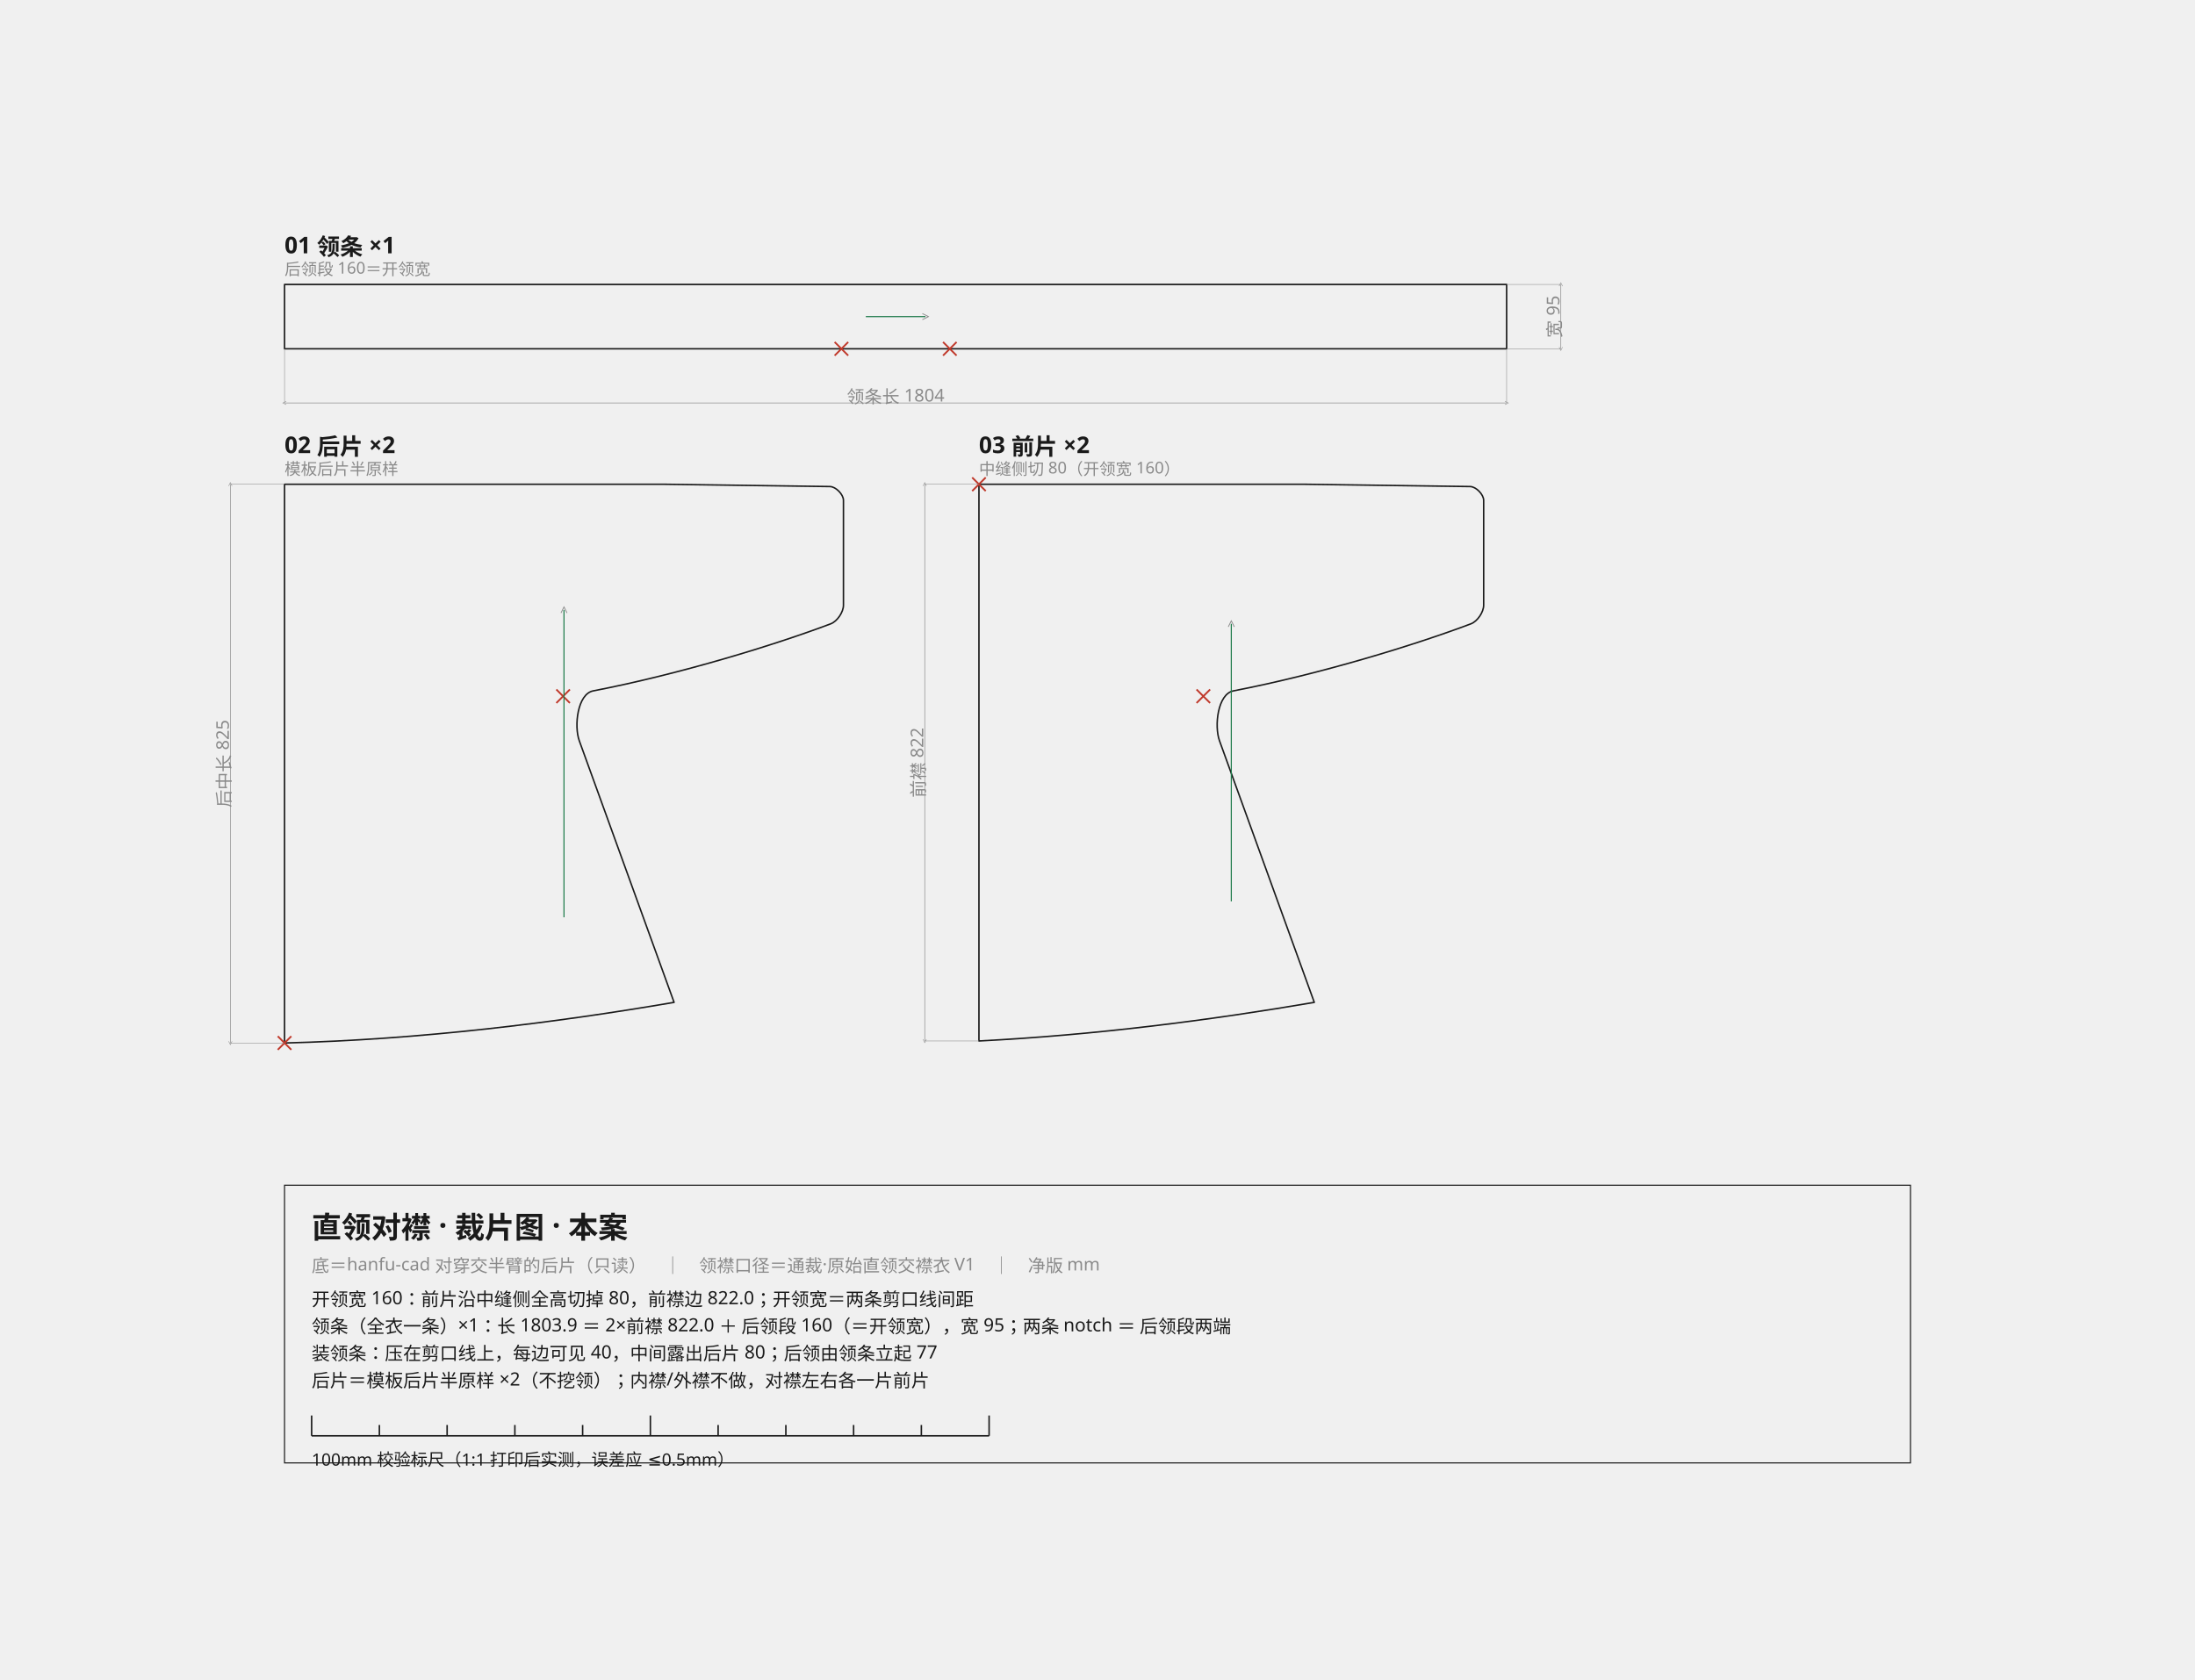
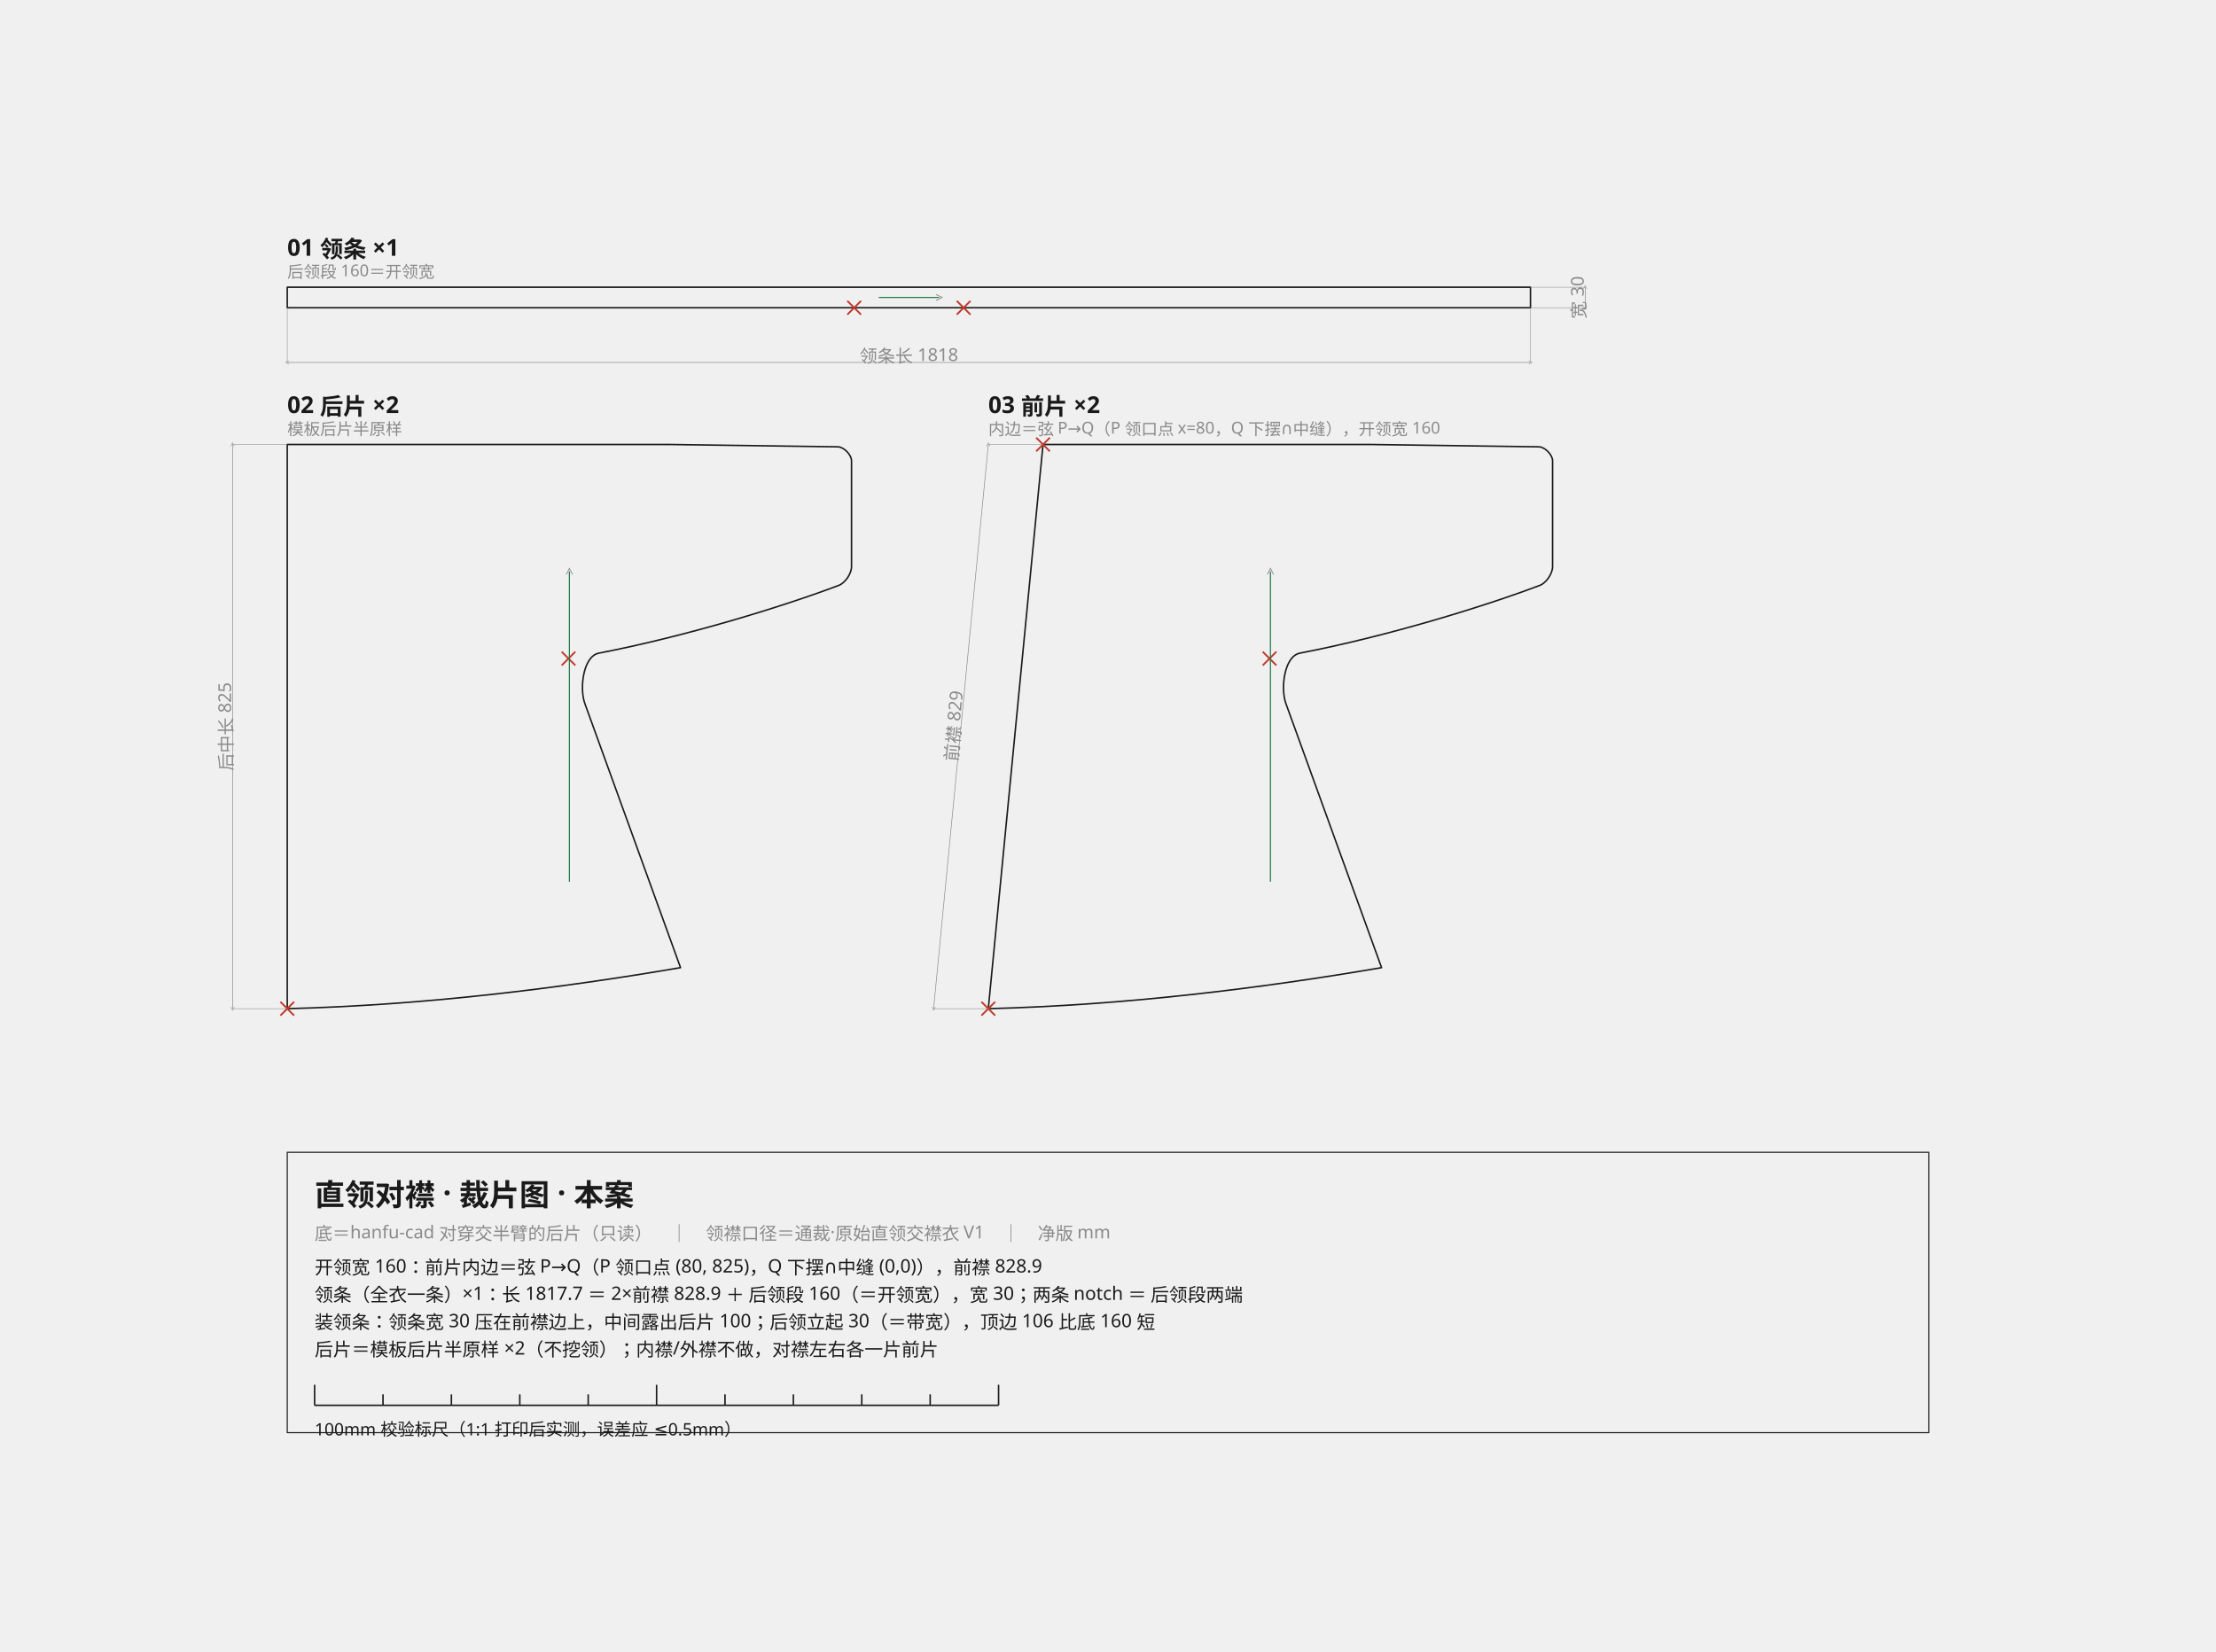
- <svg xmlns="http://www.w3.org/2000/svg" width="3240mm" height="2480mm" viewBox="0 0 3240 2480">
+ <svg xmlns="http://www.w3.org/2000/svg" width="3240mm" height="2415mm" viewBox="0 0 3240 2415">
  <rect width="100%%" height="100%%" fill="#ffffff" />
  <defs>
    <marker id="ar" viewBox="0 0 10 10" refX="5" refY="5" markerWidth="7" markerHeight="7" orient="auto-start-reverse">
      <path d="M1 1L9 5L1 9" fill="none" stroke="#8a8a8a" stroke-width="1.1" />
    </marker>
  </defs>
  <g id="OUTLINE" stroke="#1a1a1a" stroke-width="2.2" fill="none" stroke-linejoin="round">
-     <path id="领条_ot" data-qty="1" d="M 420.0 515.0 L 2223.9 515.0 L 2223.9 420.0 L 420.0 420.0 Z" />
-     <path id="后片_ot" data-qty="2" d="M 420.0 1540.0 C 620.0 1535.0 820.0 1510.0 995.0 1480.0 L 855.1 1093.8 C 847.1 1071.8 852.5 1024.6 875.6 1020.1 C 1004.1 995.3 1145.2 951.7 1226.4 921.0 C 1235.8 917.4 1245.0 903.8 1245.0 893.7 L 1245.0 738.7 C 1245.0 730.0 1233.7 718.5 1225.0 718.4 L 980.0 715.0 L 515.0 715.0 L 420.0 715.0 Z" />
-     <path id="前片_ot" data-qty="2" d="M 1445.0 1537.0 C 1617.9 1528.2 1788.4 1506.0 1940.0 1480.0 L 1800.1 1093.8 C 1792.1 1071.8 1797.5 1024.6 1820.6 1020.1 C 1949.1 995.3 2090.2 951.7 2171.4 921.0 C 2180.8 917.4 2190.0 903.8 2190.0 893.7 L 2190.0 738.7 C 2190.0 730.0 2178.7 718.5 2170.0 718.4 L 1925.0 715.0 L 1460.0 715.0 L 1445.0 715.0 Z" />
+     <path id="领条_ot" data-qty="1" d="M 420.0 450.0 L 2237.7 450.0 L 2237.7 420.0 L 420.0 420.0 Z" />
+     <path id="后片_ot" data-qty="2" d="M 420.0 1475.0 C 620.0 1470.0 820.0 1445.0 995.0 1415.0 L 855.1 1028.8 C 847.1 1006.8 852.5 959.6 875.6 955.1 C 1004.1 930.3 1145.2 886.7 1226.4 856.0 C 1235.8 852.4 1245.0 838.8 1245.0 828.7 L 1245.0 673.7 C 1245.0 665.0 1233.7 653.5 1225.0 653.4 L 980.0 650.0 L 515.0 650.0 L 420.0 650.0 Z" />
+     <path id="前片_ot" data-qty="2" d="M 1445.0 1475.0 C 1645.0 1470.0 1845.0 1445.0 2020.0 1415.0 L 1880.1 1028.8 C 1872.1 1006.8 1877.5 959.6 1900.6 955.1 C 2029.1 930.3 2170.2 886.7 2251.4 856.0 C 2260.8 852.4 2270.0 838.8 2270.0 828.7 L 2270.0 673.7 C 2270.0 665.0 2258.7 653.5 2250.0 653.4 L 2005.0 650.0 L 1540.0 650.0 L 1525.0 650.0 Z" />
  </g>
  <g id="NOTCH" stroke="#c0392b" stroke-width="2.6">
-     <path d="M 1232.0 505.0 L 1252.0 525.0 M 1232.0 525.0 L 1252.0 505.0" />
-     <path d="M 1392.0 505.0 L 1412.0 525.0 M 1392.0 525.0 L 1412.0 505.0" />
-     <path d="M 821.2 1018.0 L 841.2 1038.0 M 821.2 1038.0 L 841.2 1018.0" />
-     <path d="M 410.0 1530.0 L 430.0 1550.0 M 410.0 1550.0 L 430.0 1530.0" />
-     <path d="M 1766.2 1018.0 L 1786.2 1038.0 M 1766.2 1038.0 L 1786.2 1018.0" />
-     <path d="M 1435.0 705.0 L 1455.0 725.0 M 1435.0 725.0 L 1455.0 705.0" />
+     <path d="M 1238.9 440.0 L 1258.9 460.0 M 1238.9 460.0 L 1258.9 440.0" />
+     <path d="M 1398.9 440.0 L 1418.9 460.0 M 1398.9 460.0 L 1418.9 440.0" />
+     <path d="M 821.2 953.0 L 841.2 973.0 M 821.2 973.0 L 841.2 953.0" />
+     <path d="M 410.0 1465.0 L 430.0 1485.0 M 410.0 1485.0 L 430.0 1465.0" />
+     <path d="M 1846.2 953.0 L 1866.2 973.0 M 1846.2 973.0 L 1866.2 953.0" />
+     <path d="M 1435.0 1465.0 L 1455.0 1485.0 M 1435.0 1485.0 L 1455.0 1465.0" />
+     <path d="M 1515.0 640.0 L 1535.0 660.0 M 1515.0 660.0 L 1535.0 640.0" />
  </g>
  <g id="MARK" stroke="#1f5fa8" stroke-width="1.6" stroke-dasharray="16 10" fill="none">
</g>
  <g id="AUX_PATH" stroke="#8a8a8a" stroke-width="1.3" fill="none">
</g>
  <g id="GRAIN" stroke="#1e7a4a" stroke-width="1.6">
-     <path d="M 1278.0 467.5 L 1366.0 467.5" marker-end="url(#ar)" />
-     <path d="M 832.5 1354.4 L 832.5 900.6" marker-end="url(#ar)" />
-     <path d="M 1817.5 1330.9 L 1817.5 921.1" marker-end="url(#ar)" />
+     <path d="M 1284.9 435.0 L 1372.9 435.0" marker-end="url(#ar)" />
+     <path d="M 832.5 1289.4 L 832.5 835.6" marker-end="url(#ar)" />
+     <path d="M 1857.5 1289.4 L 1857.5 835.6" marker-end="url(#ar)" />
  </g>
  <g id="DIM" stroke="#8a8a8a" stroke-width="0.9" fill="#8a8a8a" font-family="sans-serif" font-size="26">
-     <path d="M 420.0 515.0 L 420.0 595.0 M 2223.9 515.0 L 2223.9 595.0" fill="none" stroke-width="0.7" />
-     <path d="M 420.0 595.0 L 2223.9 595.0" marker-start="url(#ar)" marker-end="url(#ar)" fill="none" />
-     <text x="1322.0" y="595.0" text-anchor="middle" transform="rotate(0.0 1322.0 595.0)" stroke="none">领条长 1804</text>
-     <path d="M 2223.9 515.0 L 2303.9 515.0 M 2223.9 420.0 L 2303.9 420.0" fill="none" stroke-width="0.7" />
-     <path d="M 2303.9 515.0 L 2303.9 420.0" marker-start="url(#ar)" marker-end="url(#ar)" fill="none" />
-     <text x="2303.9" y="467.5" text-anchor="middle" transform="rotate(-90.0 2303.9 467.5)" stroke="none">宽 95</text>
-     <path d="M 420.0 1540.0 L 340.0 1540.0 M 420.0 715.0 L 340.0 715.0" fill="none" stroke-width="0.7" />
-     <path d="M 340.0 1540.0 L 340.0 715.0" marker-start="url(#ar)" marker-end="url(#ar)" fill="none" />
-     <text x="340.0" y="1127.5" text-anchor="middle" transform="rotate(-90.0 340.0 1127.5)" stroke="none">后中长 825</text>
-     <path d="M 1445.0 1537.0 L 1365.0 1537.0 M 1445.0 715.0 L 1365.0 715.0" fill="none" stroke-width="0.7" />
-     <path d="M 1365.0 1537.0 L 1365.0 715.0" marker-start="url(#ar)" marker-end="url(#ar)" fill="none" />
-     <text x="1365.0" y="1126.0" text-anchor="middle" transform="rotate(-90.0 1365.0 1126.0)" stroke="none">前襟 822</text>
+     <path d="M 420.0 450.0 L 420.0 530.0 M 2237.7 450.0 L 2237.7 530.0" fill="none" stroke-width="0.7" />
+     <path d="M 420.0 530.0 L 2237.7 530.0" marker-start="url(#ar)" marker-end="url(#ar)" fill="none" />
+     <text x="1328.9" y="530.0" text-anchor="middle" transform="rotate(0.0 1328.9 530.0)" stroke="none">领条长 1818</text>
+     <path d="M 2237.7 450.0 L 2317.7 450.0 M 2237.7 420.0 L 2317.7 420.0" fill="none" stroke-width="0.7" />
+     <path d="M 2317.7 450.0 L 2317.7 420.0" marker-start="url(#ar)" marker-end="url(#ar)" fill="none" />
+     <text x="2317.7" y="435.0" text-anchor="middle" transform="rotate(-90.0 2317.7 435.0)" stroke="none">宽 30</text>
+     <path d="M 420.0 1475.0 L 340.0 1475.0 M 420.0 650.0 L 340.0 650.0" fill="none" stroke-width="0.7" />
+     <path d="M 340.0 1475.0 L 340.0 650.0" marker-start="url(#ar)" marker-end="url(#ar)" fill="none" />
+     <text x="340.0" y="1062.5" text-anchor="middle" transform="rotate(-90.0 340.0 1062.5)" stroke="none">后中长 825</text>
+     <path d="M 1445.0 1475.0 L 1365.0 1475.0 M 1525.0 650.0 L 1445.0 650.0" fill="none" stroke-width="0.7" />
+     <path d="M 1365.0 1475.0 L 1445.0 650.0" marker-start="url(#ar)" marker-end="url(#ar)" fill="none" />
+     <text x="1405.0" y="1062.5" text-anchor="middle" transform="rotate(-84.5 1405.0 1062.5)" stroke="none">前襟 829</text>
  </g>
  <g id="LABEL" fill="#1a1a1a" font-family="sans-serif">
    <text x="420.0" y="374.0" font-size="34" font-weight="600">01 领条 ×1</text>
    <text x="420.0" y="406.0" font-size="24" fill="#8a8a8a">后领段 160＝开领宽</text>
-     <text x="420.0" y="669.0" font-size="34" font-weight="600">02 后片 ×2</text>
-     <text x="420.0" y="701.0" font-size="24" fill="#8a8a8a">模板后片半原样</text>
-     <text x="1445.0" y="669.0" font-size="34" font-weight="600">03 前片 ×2</text>
-     <text x="1445.0" y="701.0" font-size="24" fill="#8a8a8a">中缝侧切 80（开领宽 160）</text>
+     <text x="420.0" y="604.0" font-size="34" font-weight="600">02 后片 ×2</text>
+     <text x="420.0" y="636.0" font-size="24" fill="#8a8a8a">模板后片半原样</text>
+     <text x="1445.0" y="604.0" font-size="34" font-weight="600">03 前片 ×2</text>
+     <text x="1445.0" y="636.0" font-size="24" fill="#8a8a8a">内边＝弦 P→Q（P 领口点 x=80，Q 下摆∩中缝），开领宽 160</text>
  </g>
  <g id="BLOCK" stroke="#1a1a1a" stroke-width="1.6" fill="none">
-     <rect x="420.0" y="1750.0" width="2400.0" height="410.0" />
+     <rect x="420.0" y="1685.0" width="2400.0" height="410.0" />
  </g>
  <g font-family="sans-serif" fill="#1a1a1a">
-     <text x="460.0" y="1828.0" font-size="44" font-weight="600">直领对襟 · 裁片图 · 本案</text>
-     <text x="460.0" y="1878.0" font-size="26" fill="#8a8a8a">底＝hanfu-cad 对穿交半臂的后片（只读）　｜　领襟口径＝通裁·原始直领交襟衣 V1　｜　净版 mm</text>
-     <text x="460.0" y="1928.0" font-size="27">开领宽 160：前片沿中缝侧全高切掉 80，前襟边 822.0；开领宽＝两条剪口线间距</text>
-     <text x="460.0" y="1968.0" font-size="27">领条（全衣一条）×1：长 1803.9 ＝ 2×前襟 822.0 ＋ 后领段 160（＝开领宽），宽 95；两条 notch ＝ 后领段两端</text>
-     <text x="460.0" y="2008.0" font-size="27">装领条：压在剪口线上，每边可见 40，中间露出后片 80；后领由领条立起 77</text>
-     <text x="460.0" y="2048.0" font-size="27">后片＝模板后片半原样 ×2（不挖领）；内襟/外襟不做，对襟左右各一片前片</text>
+     <text x="460.0" y="1763.0" font-size="44" font-weight="600">直领对襟 · 裁片图 · 本案</text>
+     <text x="460.0" y="1813.0" font-size="26" fill="#8a8a8a">底＝hanfu-cad 对穿交半臂的后片（只读）　｜　领襟口径＝通裁·原始直领交襟衣 V1　｜　净版 mm</text>
+     <text x="460.0" y="1863.0" font-size="27">开领宽 160：前片内边＝弦 P→Q（P 领口点 (80, 825)，Q 下摆∩中缝 (0,0)），前襟 828.9</text>
+     <text x="460.0" y="1903.0" font-size="27">领条（全衣一条）×1：长 1817.7 ＝ 2×前襟 828.9 ＋ 后领段 160（＝开领宽），宽 30；两条 notch ＝ 后领段两端</text>
+     <text x="460.0" y="1943.0" font-size="27">装领条：领条宽 30 压在前襟边上，中间露出后片 100；后领立起 30（＝带宽），顶边 106 比底 160 短</text>
+     <text x="460.0" y="1983.0" font-size="27">后片＝模板后片半原样 ×2（不挖领）；内襟/外襟不做，对襟左右各一片前片</text>
  </g>
  <g id="SCALE" stroke="#1a1a1a" stroke-width="2.2" fill="none">
-     <path d="M 460.0 2120.0 L 460.0 2090.0" />
-     <path d="M 560.0 2120.0 L 560.0 2104.0" />
-     <path d="M 660.0 2120.0 L 660.0 2104.0" />
-     <path d="M 760.0 2120.0 L 760.0 2104.0" />
-     <path d="M 860.0 2120.0 L 860.0 2104.0" />
-     <path d="M 960.0 2120.0 L 960.0 2090.0" />
-     <path d="M 1060.0 2120.0 L 1060.0 2104.0" />
-     <path d="M 1160.0 2120.0 L 1160.0 2104.0" />
-     <path d="M 1260.0 2120.0 L 1260.0 2104.0" />
-     <path d="M 1360.0 2120.0 L 1360.0 2104.0" />
-     <path d="M 1460.0 2120.0 L 1460.0 2090.0" />
-     <path d="M 460.0 2120.0 L 1460.0 2120.0" />
+     <path d="M 460.0 2055.0 L 460.0 2025.0" />
+     <path d="M 560.0 2055.0 L 560.0 2039.0" />
+     <path d="M 660.0 2055.0 L 660.0 2039.0" />
+     <path d="M 760.0 2055.0 L 760.0 2039.0" />
+     <path d="M 860.0 2055.0 L 860.0 2039.0" />
+     <path d="M 960.0 2055.0 L 960.0 2025.0" />
+     <path d="M 1060.0 2055.0 L 1060.0 2039.0" />
+     <path d="M 1160.0 2055.0 L 1160.0 2039.0" />
+     <path d="M 1260.0 2055.0 L 1260.0 2039.0" />
+     <path d="M 1360.0 2055.0 L 1360.0 2039.0" />
+     <path d="M 1460.0 2055.0 L 1460.0 2025.0" />
+     <path d="M 460.0 2055.0 L 1460.0 2055.0" />
  </g>
-   <text x="460.0" y="2164.0" font-family="sans-serif" font-size="25" fill="#1a1a1a">100mm 校验标尺（1:1 打印后实测，误差应 ≤0.5mm）</text>
+   <text x="460.0" y="2099.0" font-family="sans-serif" font-size="25" fill="#1a1a1a">100mm 校验标尺（1:1 打印后实测，误差应 ≤0.5mm）</text>
</svg>
